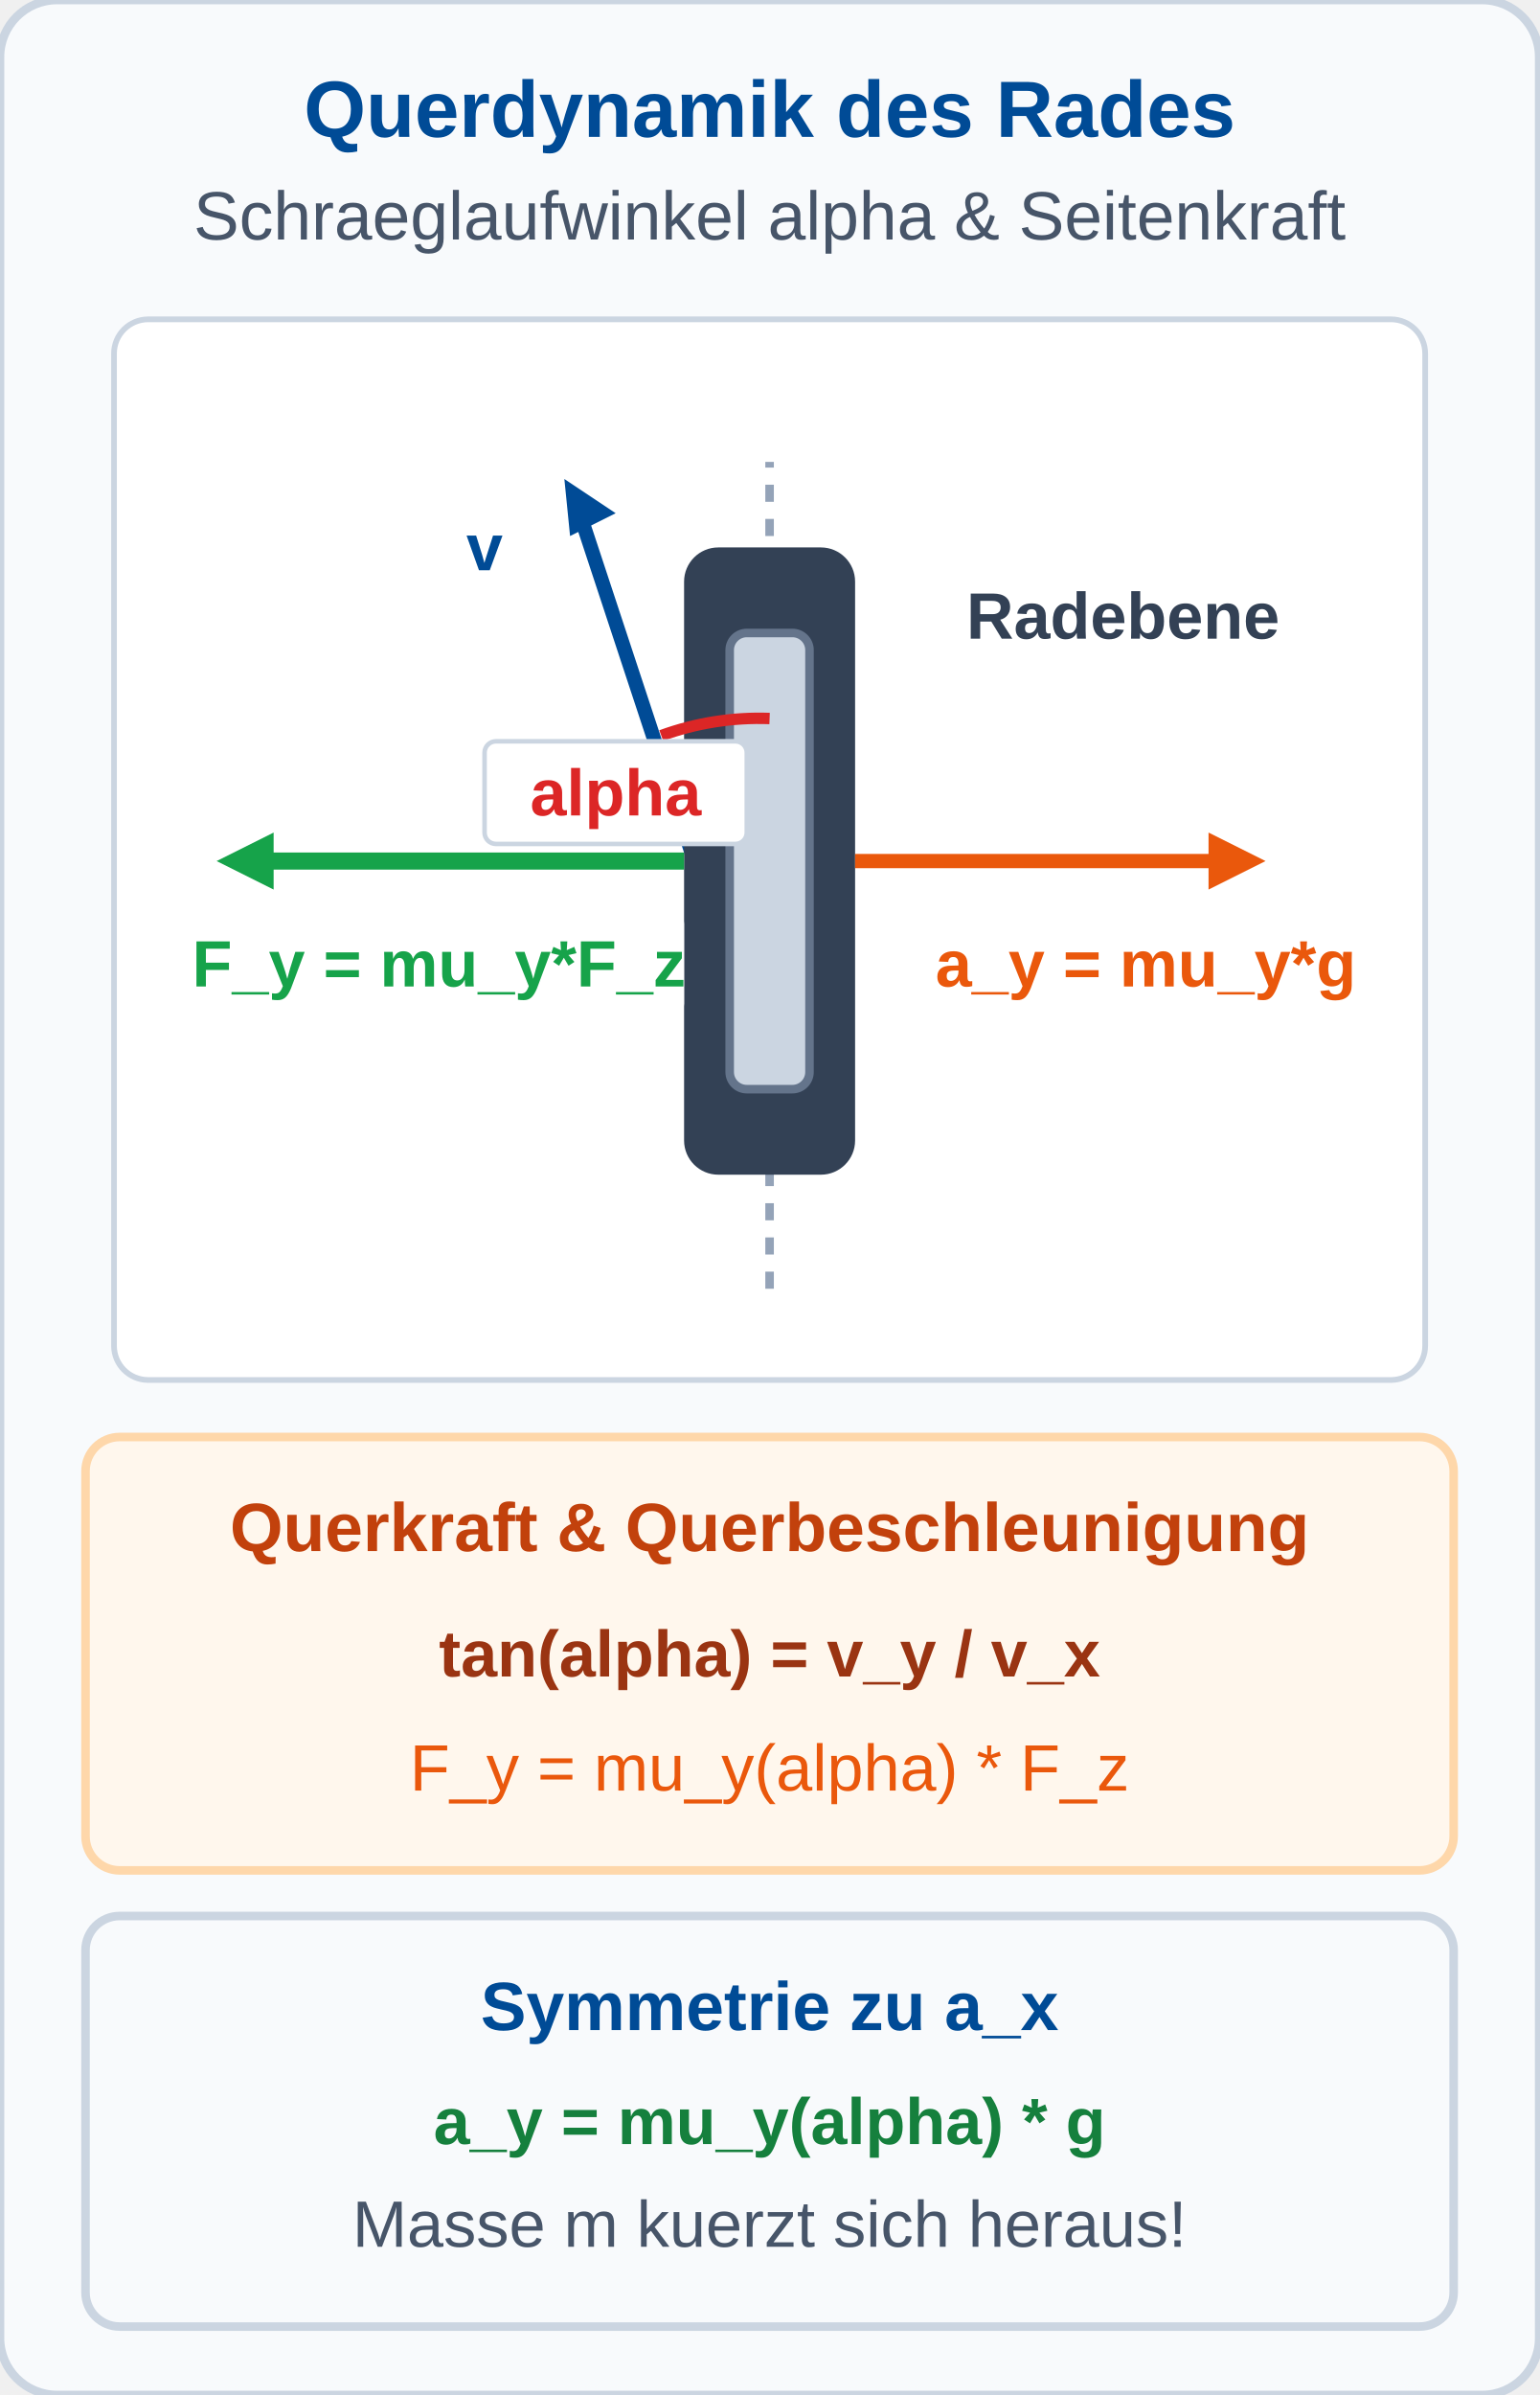
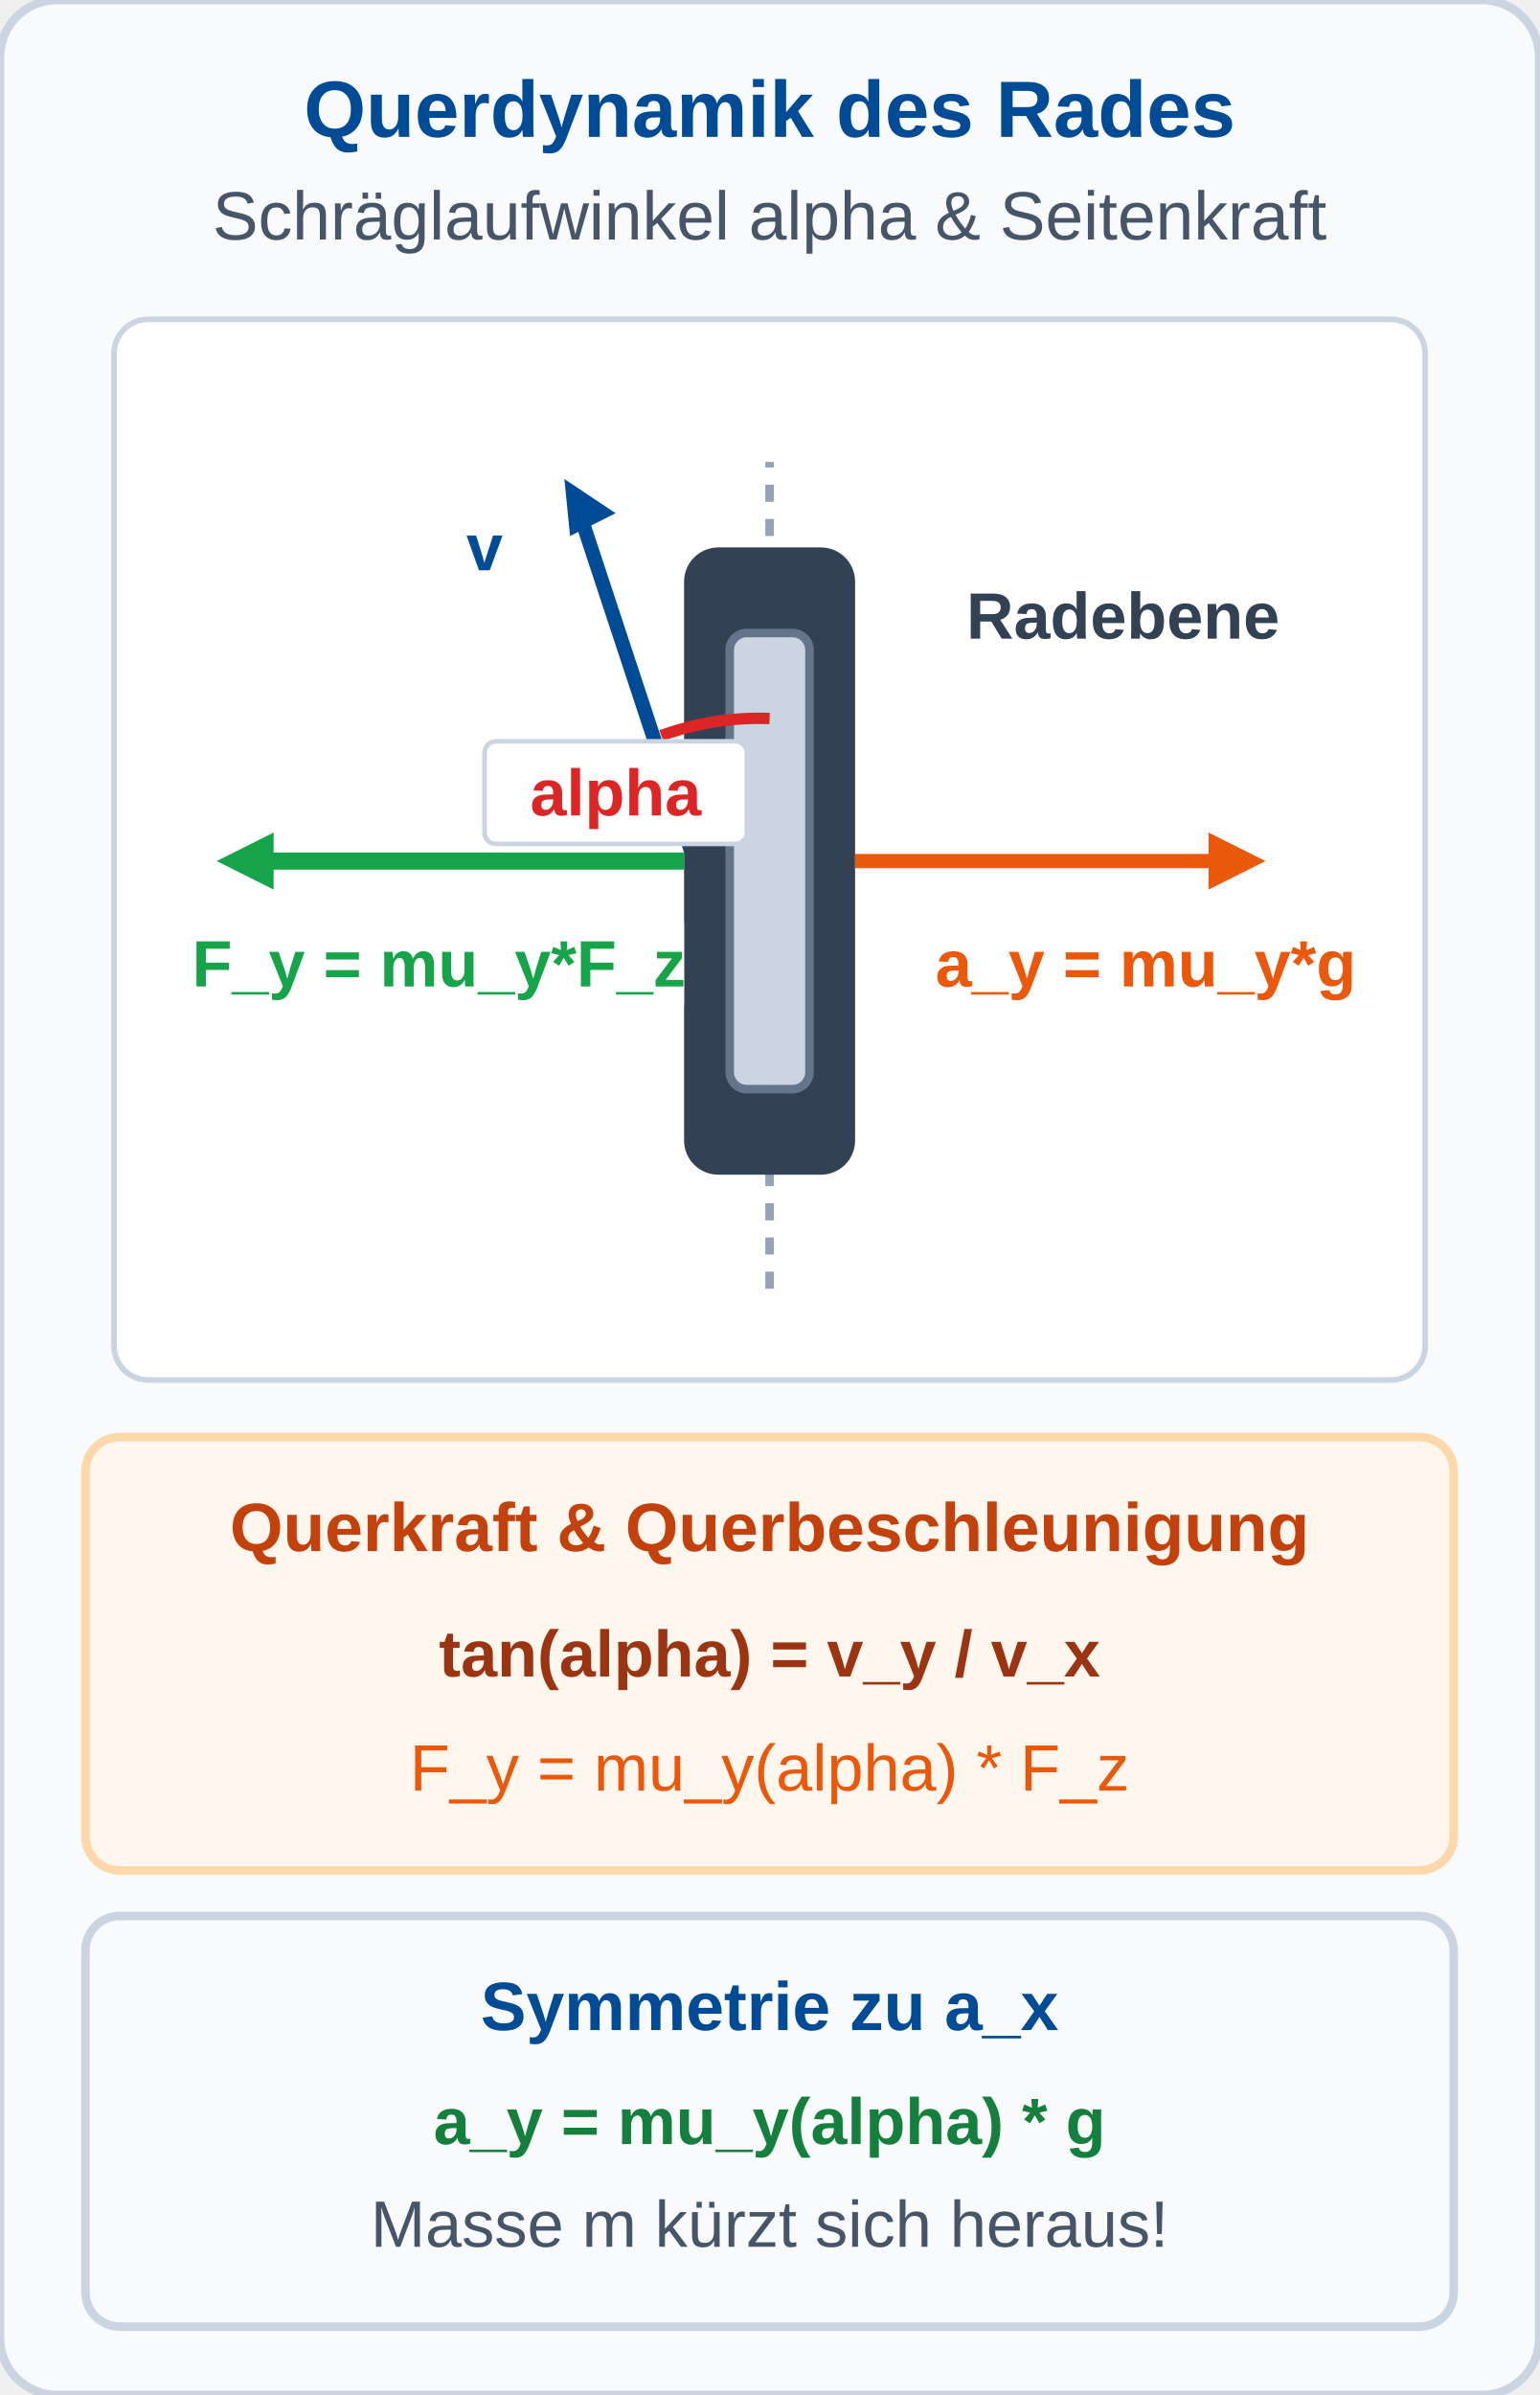
<svg xmlns="http://www.w3.org/2000/svg" viewBox="0 0 270 420" width="270" height="420">
  <defs>
    <style>
      .hdr { font-family: 'Segoe UI', Arial, sans-serif; font-size: 14px; font-weight: bold; fill: #004B96; text-anchor: middle; }
      .sub { font-family: 'Segoe UI', Arial, sans-serif; font-size: 12px; fill: #475569; text-anchor: middle; }
      .lbl { font-family: 'Segoe UI', Arial, sans-serif; font-size: 12px; font-weight: bold; text-anchor: middle; }
      .desc { font-family: 'Segoe UI', Arial, sans-serif; font-size: 11.5px; fill: #334155; text-anchor: middle; }
    </style>
  </defs>
  <rect width="270" height="420" rx="10" fill="#f8fafc" stroke="#cbd5e1" stroke-width="1.5" />
  <text x="135" y="24" class="hdr">Querdynamik des Rades</text>
-   <text x="135" y="42" class="sub">Schraeglaufwinkel alpha &amp; Seitenkraft</text>
+   <text x="135" y="42" class="sub">Schräglaufwinkel alpha &amp; Seitenkraft</text>
  <g transform="translate(20, 56)">
    <rect width="230" height="186" rx="6" fill="#ffffff" stroke="#cbd5e1" stroke-width="1" />
    <line x1="115" y1="170" x2="115" y2="25" stroke="#94a3b8" stroke-width="1.5" stroke-dasharray="3,3" />
    <line x1="115" y1="135" x2="82" y2="35" stroke="#004B96" stroke-width="2.5" />
    <polygon points="79,28 80,38 88,34" fill="#004B96" />
    <rect x="52" y="32" width="26" height="16" rx="2" fill="#ffffff" />
    <text x="65" y="44" font-family="'Segoe UI', Arial, sans-serif" font-size="11.5px" font-weight="bold" fill="#004B96" text-anchor="middle">v</text>
    <rect x="100" y="40" width="30" height="110" rx="6" fill="#334155" />
    <rect x="108" y="55" width="14" height="80" rx="3" fill="#cbd5e1" stroke="#64748b" stroke-width="1.5" />
    <path d="M 115 70 A 50 50 0 0 0 96 73" fill="none" stroke="#dc2626" stroke-width="2" />
    <rect x="65" y="74" width="46" height="18" rx="2" fill="#ffffff" stroke="#cbd5e1" stroke-width="0.8" />
    <text x="88" y="87" font-family="'Segoe UI', Arial, sans-serif" font-size="11.5px" font-weight="bold" fill="#dc2626" text-anchor="middle">alpha</text>
    <line x1="100" y1="95" x2="25" y2="95" stroke="#16a34a" stroke-width="3" />
    <polygon points="18,95 28,90 28,100" fill="#16a34a" />
    <rect x="14" y="104" width="86" height="18" rx="2" fill="#ffffff" />
    <text x="57" y="117" font-family="'Segoe UI', Arial, sans-serif" font-size="11.5px" font-weight="bold" fill="#16a34a" text-anchor="middle">F_y = mu_y*F_z</text>
    <line x1="130" y1="95" x2="195" y2="95" stroke="#ea580c" stroke-width="2.5" />
    <polygon points="202,95 192,90 192,100" fill="#ea580c" />
    <rect x="140" y="104" width="82" height="18" rx="2" fill="#ffffff" />
    <text x="181" y="117" font-family="'Segoe UI', Arial, sans-serif" font-size="11.5px" font-weight="bold" fill="#ea580c" text-anchor="middle">a_y = mu_y*g</text>
    <rect x="135" y="44" width="85" height="16" rx="2" fill="#ffffff" />
    <text x="177" y="56" font-family="'Segoe UI', Arial, sans-serif" font-size="11.5px" font-weight="bold" fill="#334155" text-anchor="middle">Radebene</text>
  </g>
  <g transform="translate(15, 252)">
    <rect width="240" height="76" rx="6" fill="#fff7ed" stroke="#fed7aa" stroke-width="1.5" />
    <text x="120" y="20" class="lbl" style="fill: #c2410c;">Querkraft &amp; Querbeschleunigung</text>
    <text x="120" y="42" class="desc" style="font-weight: bold; fill: #9a3412;">tan(alpha) = v_y / v_x</text>
    <text x="120" y="62" class="desc" style="fill: #ea580c;">F_y = mu_y(alpha) * F_z</text>
  </g>
  <rect x="15" y="336" width="240" height="72" rx="6" fill="#f8fafc" stroke="#cbd5e1" stroke-width="1.5" />
  <text x="135" y="356" class="lbl" style="fill: #004B96;">Symmetrie zu a_x</text>
  <text x="135" y="376" class="desc" style="font-weight: bold; fill: #15803d;">a_y = mu_y(alpha) * g</text>
-   <text x="135" y="394" class="desc" style="fill: #475569;">Masse m kuerzt sich heraus!</text>
+   <text x="135" y="394" class="desc" style="fill: #475569;">Masse m kürzt sich heraus!</text>
</svg>
